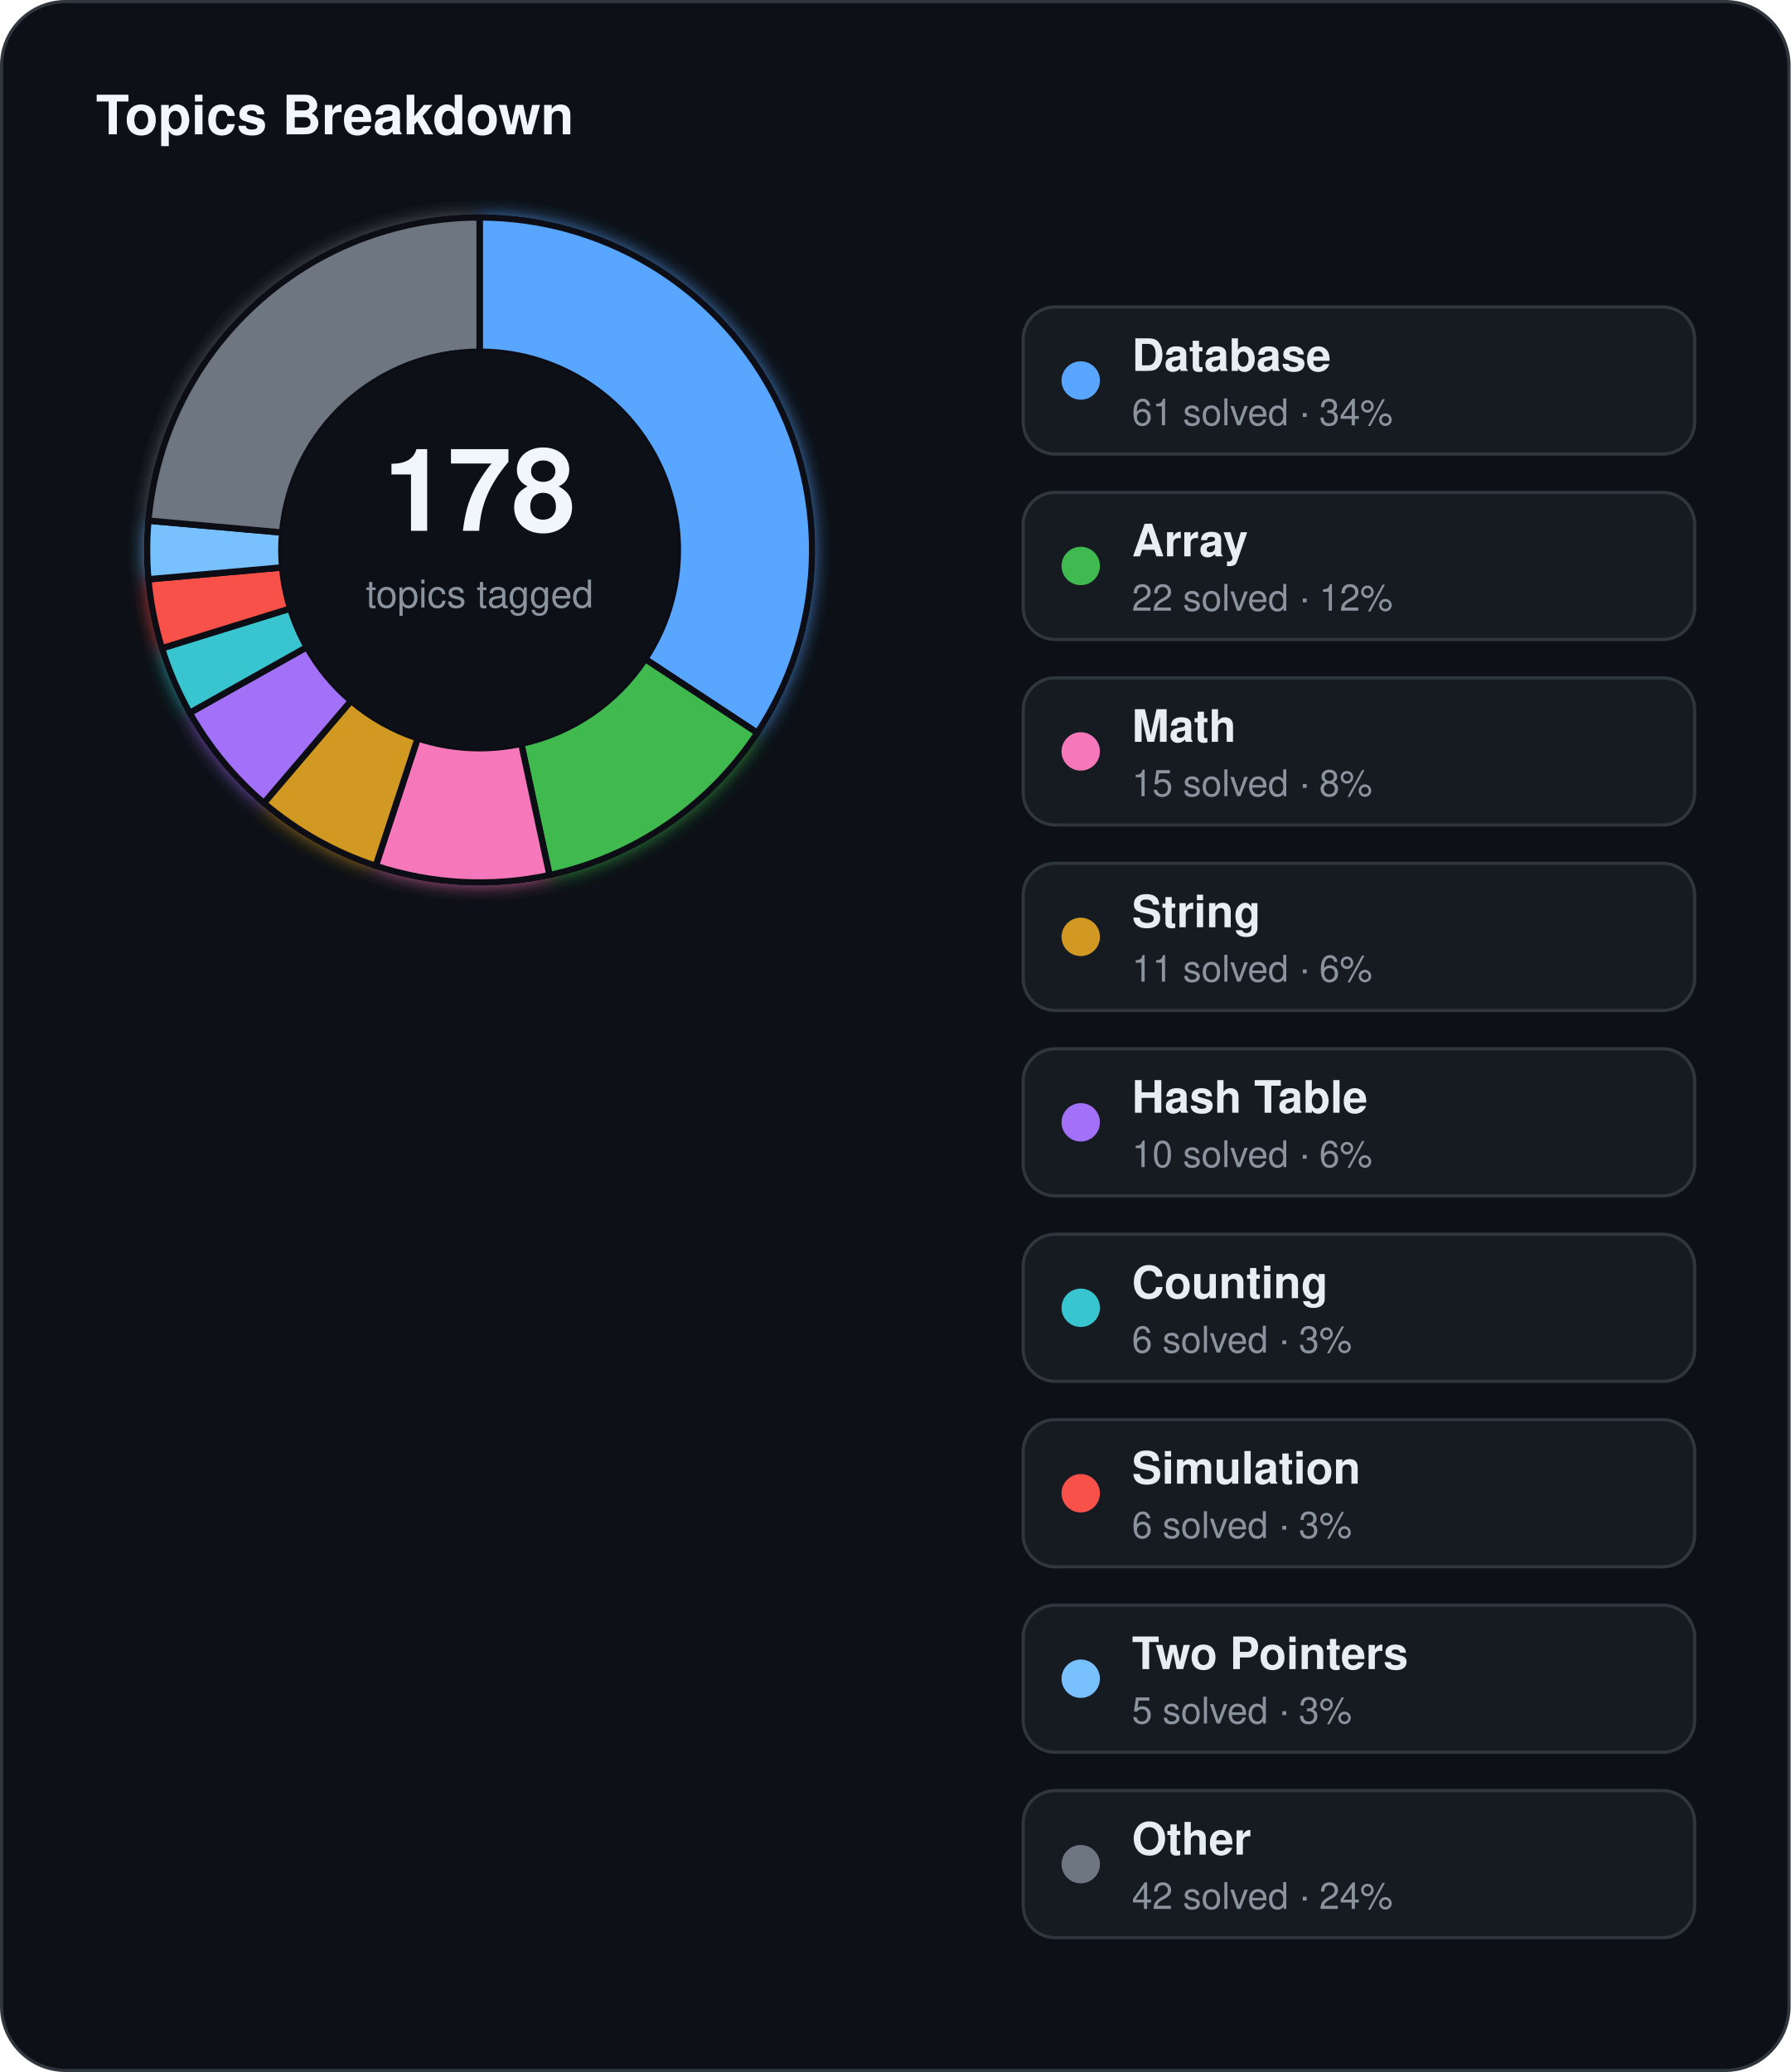
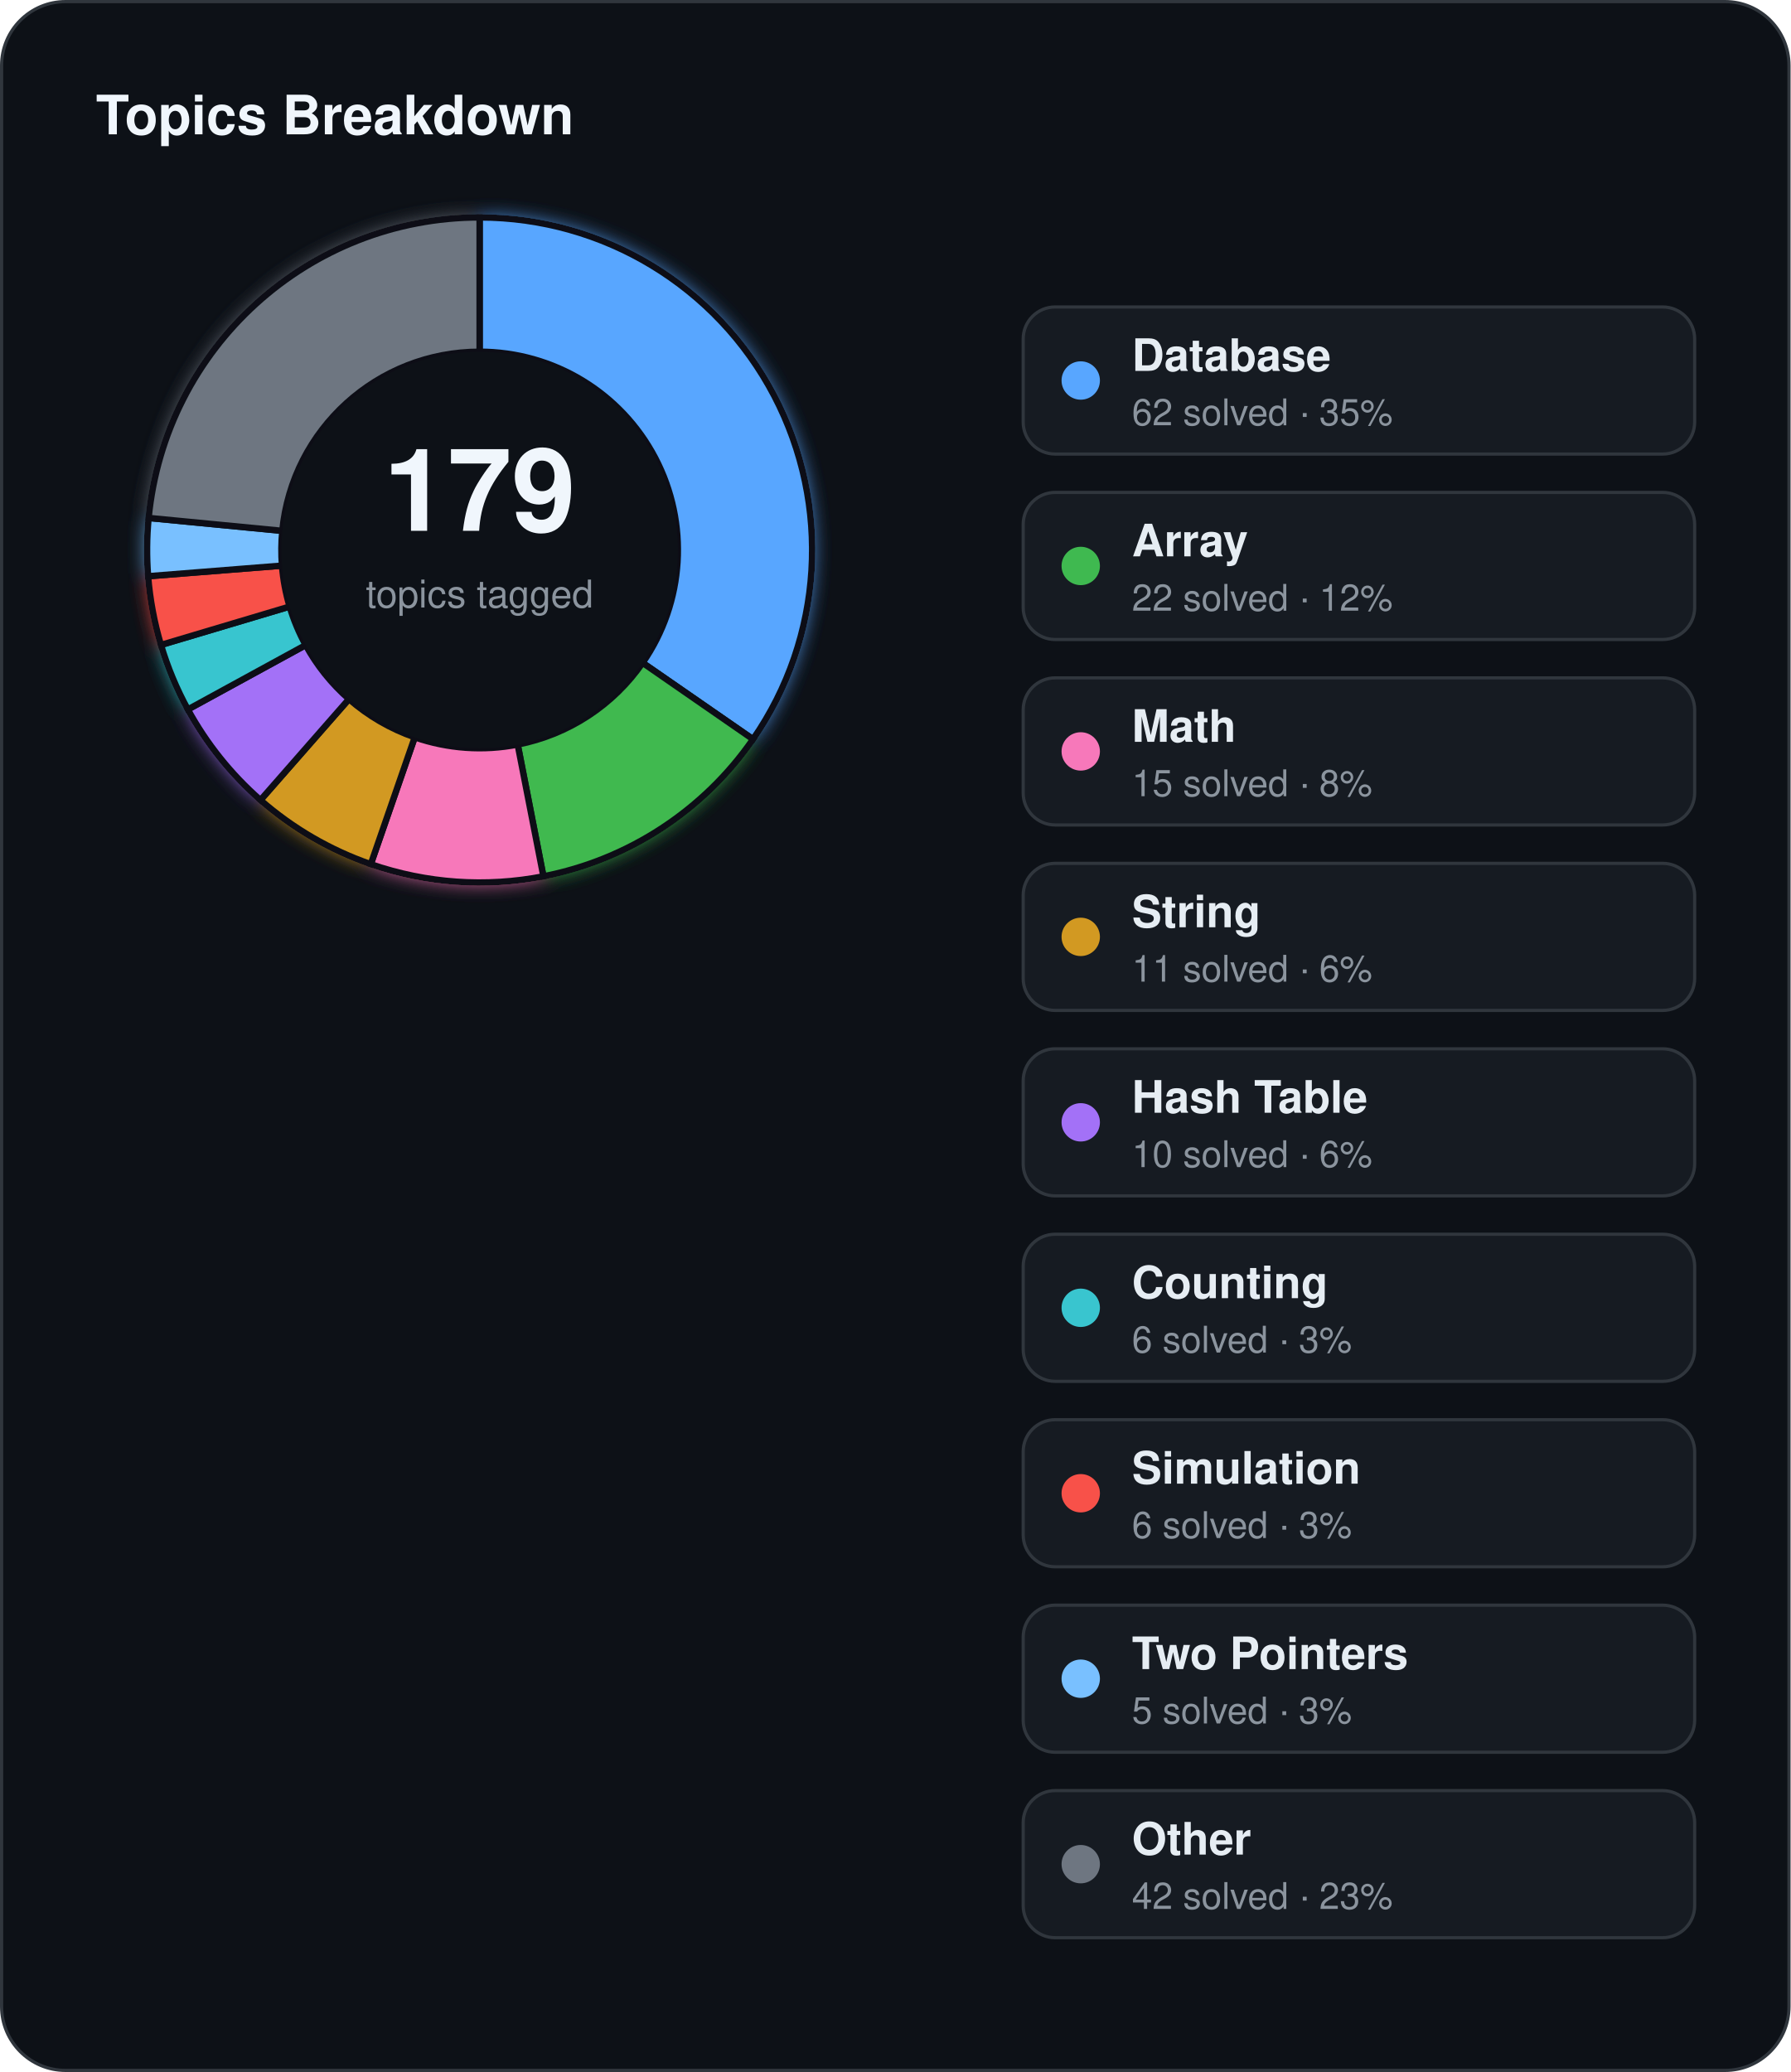
<svg xmlns="http://www.w3.org/2000/svg" width="560" height="648" viewBox="0 0 560 648">
  <defs>
    <filter id="topics-glow" x="-60%" y="-60%" width="220%" height="220%">
      <feGaussianBlur stdDeviation="3" result="blur" />
      <feMerge>
        <feMergeNode in="blur" />
        <feMergeNode in="SourceGraphic" />
      </feMerge>
    </filter>
  </defs>
  <rect x="0.5" y="0.5" width="559" height="647" rx="20" fill="#0d1117" stroke="#30363d" stroke-width="1" />
  <text x="30" y="42" fill="#f0f6fc" font-family="Segoe UI, Helvetica, Arial, sans-serif" font-size="17" font-weight="700">Topics Breakdown</text>
  <g filter="url(#topics-glow)">
-     <path d="M 150.00,68.00 A 104,104 0 0 1 236.85,229.21 L 201.78,206.10 A 62,62 0 0 0 150.00,110.00 Z" fill="#58a6ff" stroke="#0d1117" stroke-width="2" />
-     <path d="M 236.85,229.21 A 104,104 0 0 1 171.86,273.68 L 163.03,232.61 A 62,62 0 0 0 201.78,206.10 Z" fill="#3fb950" stroke="#0d1117" stroke-width="2" />
-     <path d="M 171.86,273.68 A 104,104 0 0 1 117.51,270.80 L 130.63,230.90 A 62,62 0 0 0 163.03,232.61 Z" fill="#f778ba" stroke="#0d1117" stroke-width="2" />
-     <path d="M 117.51,270.80 A 104,104 0 0 1 82.53,251.14 L 109.78,219.18 A 62,62 0 0 0 130.63,230.90 Z" fill="#d29922" stroke="#0d1117" stroke-width="2" />
-     <path d="M 82.53,251.14 A 104,104 0 0 1 59.33,222.94 L 95.95,202.37 A 62,62 0 0 0 109.78,219.18 Z" fill="#a371f7" stroke="#0d1117" stroke-width="2" />
-     <path d="M 59.33,222.94 A 104,104 0 0 1 50.65,202.74 L 90.77,190.32 A 62,62 0 0 0 95.95,202.37 Z" fill="#39c5cf" stroke="#0d1117" stroke-width="2" />
-     <path d="M 50.65,202.74 A 104,104 0 0 1 46.40,181.17 L 88.24,177.46 A 62,62 0 0 0 90.77,190.32 Z" fill="#f85149" stroke="#0d1117" stroke-width="2" />
-     <path d="M 46.40,181.17 A 104,104 0 0 1 46.40,162.83 L 88.24,166.54 A 62,62 0 0 0 88.24,177.46 Z" fill="#79c0ff" stroke="#0d1117" stroke-width="2" />
-     <path d="M 46.40,162.83 A 104,104 0 0 1 150.00,68.00 L 150.00,110.00 A 62,62 0 0 0 88.24,166.54 Z" fill="#6e7681" stroke="#0d1117" stroke-width="2" />
+     <path d="M 150.00,68.00 A 104,104 0 0 1 235.51,231.19 L 200.98,207.29 A 62,62 0 0 0 150.00,110.00 Z" fill="#58a6ff" stroke="#0d1117" stroke-width="2" />
+     <path d="M 235.51,231.19 A 104,104 0 0 1 169.95,274.07 L 161.90,232.85 A 62,62 0 0 0 200.98,207.29 Z" fill="#3fb950" stroke="#0d1117" stroke-width="2" />
+     <path d="M 169.95,274.07 A 104,104 0 0 1 115.96,270.27 L 129.71,230.58 A 62,62 0 0 0 161.90,232.85 Z" fill="#f778ba" stroke="#0d1117" stroke-width="2" />
+     <path d="M 115.96,270.27 A 104,104 0 0 1 81.46,250.22 L 109.14,218.63 A 62,62 0 0 0 129.71,230.58 Z" fill="#d29922" stroke="#0d1117" stroke-width="2" />
+     <path d="M 81.46,250.22 A 104,104 0 0 1 58.74,221.88 L 95.60,201.74 A 62,62 0 0 0 109.14,218.63 Z" fill="#a371f7" stroke="#0d1117" stroke-width="2" />
+     <path d="M 58.74,221.88 A 104,104 0 0 1 50.33,201.70 L 90.58,189.70 A 62,62 0 0 0 95.60,201.74 Z" fill="#39c5cf" stroke="#0d1117" stroke-width="2" />
+     <path d="M 50.33,201.70 A 104,104 0 0 1 46.32,180.21 L 88.19,176.89 A 62,62 0 0 0 90.58,189.70 Z" fill="#f85149" stroke="#0d1117" stroke-width="2" />
+     <path d="M 46.32,180.21 A 104,104 0 0 1 46.48,161.98 L 88.29,166.02 A 62,62 0 0 0 88.19,176.89 Z" fill="#79c0ff" stroke="#0d1117" stroke-width="2" />
+     <path d="M 46.48,161.98 A 104,104 0 0 1 150.00,68.00 L 150.00,110.00 A 62,62 0 0 0 88.29,166.02 Z" fill="#6e7681" stroke="#0d1117" stroke-width="2" />
  </g>
  <circle cx="150" cy="172" r="62" fill="#0d1117" />
-   <text x="150" y="166" text-anchor="middle" fill="#f0f6fc" font-family="Segoe UI, Helvetica, Arial, sans-serif" font-size="36" font-weight="700">178</text>
+   <text x="150" y="166" text-anchor="middle" fill="#f0f6fc" font-family="Segoe UI, Helvetica, Arial, sans-serif" font-size="36" font-weight="700">179</text>
  <text x="150" y="190" text-anchor="middle" fill="#8b949e" font-family="Segoe UI, Helvetica, Arial, sans-serif" font-size="12">topics tagged</text>
  <rect x="320" y="96" width="210" height="46" rx="10" fill="#161b22" stroke="#30363d" stroke-width="1" />
  <circle cx="338" cy="119" r="6" fill="#58a6ff" />
  <text x="354" y="116" fill="#e6edf3" font-family="Segoe UI, Helvetica, Arial, sans-serif" font-size="14" font-weight="600">Database</text>
-   <text x="354" y="133" fill="#8b949e" font-family="Segoe UI, Helvetica, Arial, sans-serif" font-size="11.5">61 solved · 34%</text>
+   <text x="354" y="133" fill="#8b949e" font-family="Segoe UI, Helvetica, Arial, sans-serif" font-size="11.5">62 solved · 35%</text>
  <rect x="320" y="154" width="210" height="46" rx="10" fill="#161b22" stroke="#30363d" stroke-width="1" />
  <circle cx="338" cy="177" r="6" fill="#3fb950" />
  <text x="354" y="174" fill="#e6edf3" font-family="Segoe UI, Helvetica, Arial, sans-serif" font-size="14" font-weight="600">Array</text>
  <text x="354" y="191" fill="#8b949e" font-family="Segoe UI, Helvetica, Arial, sans-serif" font-size="11.5">22 solved · 12%</text>
  <rect x="320" y="212" width="210" height="46" rx="10" fill="#161b22" stroke="#30363d" stroke-width="1" />
  <circle cx="338" cy="235" r="6" fill="#f778ba" />
  <text x="354" y="232" fill="#e6edf3" font-family="Segoe UI, Helvetica, Arial, sans-serif" font-size="14" font-weight="600">Math</text>
  <text x="354" y="249" fill="#8b949e" font-family="Segoe UI, Helvetica, Arial, sans-serif" font-size="11.5">15 solved · 8%</text>
  <rect x="320" y="270" width="210" height="46" rx="10" fill="#161b22" stroke="#30363d" stroke-width="1" />
  <circle cx="338" cy="293" r="6" fill="#d29922" />
  <text x="354" y="290" fill="#e6edf3" font-family="Segoe UI, Helvetica, Arial, sans-serif" font-size="14" font-weight="600">String</text>
  <text x="354" y="307" fill="#8b949e" font-family="Segoe UI, Helvetica, Arial, sans-serif" font-size="11.5">11 solved · 6%</text>
  <rect x="320" y="328" width="210" height="46" rx="10" fill="#161b22" stroke="#30363d" stroke-width="1" />
  <circle cx="338" cy="351" r="6" fill="#a371f7" />
  <text x="354" y="348" fill="#e6edf3" font-family="Segoe UI, Helvetica, Arial, sans-serif" font-size="14" font-weight="600">Hash Table</text>
  <text x="354" y="365" fill="#8b949e" font-family="Segoe UI, Helvetica, Arial, sans-serif" font-size="11.5">10 solved · 6%</text>
  <rect x="320" y="386" width="210" height="46" rx="10" fill="#161b22" stroke="#30363d" stroke-width="1" />
  <circle cx="338" cy="409" r="6" fill="#39c5cf" />
  <text x="354" y="406" fill="#e6edf3" font-family="Segoe UI, Helvetica, Arial, sans-serif" font-size="14" font-weight="600">Counting</text>
  <text x="354" y="423" fill="#8b949e" font-family="Segoe UI, Helvetica, Arial, sans-serif" font-size="11.5">6 solved · 3%</text>
  <rect x="320" y="444" width="210" height="46" rx="10" fill="#161b22" stroke="#30363d" stroke-width="1" />
  <circle cx="338" cy="467" r="6" fill="#f85149" />
  <text x="354" y="464" fill="#e6edf3" font-family="Segoe UI, Helvetica, Arial, sans-serif" font-size="14" font-weight="600">Simulation</text>
  <text x="354" y="481" fill="#8b949e" font-family="Segoe UI, Helvetica, Arial, sans-serif" font-size="11.5">6 solved · 3%</text>
  <rect x="320" y="502" width="210" height="46" rx="10" fill="#161b22" stroke="#30363d" stroke-width="1" />
  <circle cx="338" cy="525" r="6" fill="#79c0ff" />
  <text x="354" y="522" fill="#e6edf3" font-family="Segoe UI, Helvetica, Arial, sans-serif" font-size="14" font-weight="600">Two Pointers</text>
  <text x="354" y="539" fill="#8b949e" font-family="Segoe UI, Helvetica, Arial, sans-serif" font-size="11.5">5 solved · 3%</text>
  <rect x="320" y="560" width="210" height="46" rx="10" fill="#161b22" stroke="#30363d" stroke-width="1" />
  <circle cx="338" cy="583" r="6" fill="#6e7681" />
  <text x="354" y="580" fill="#e6edf3" font-family="Segoe UI, Helvetica, Arial, sans-serif" font-size="14" font-weight="600">Other</text>
-   <text x="354" y="597" fill="#8b949e" font-family="Segoe UI, Helvetica, Arial, sans-serif" font-size="11.5">42 solved · 24%</text>
+   <text x="354" y="597" fill="#8b949e" font-family="Segoe UI, Helvetica, Arial, sans-serif" font-size="11.5">42 solved · 23%</text>
</svg>
